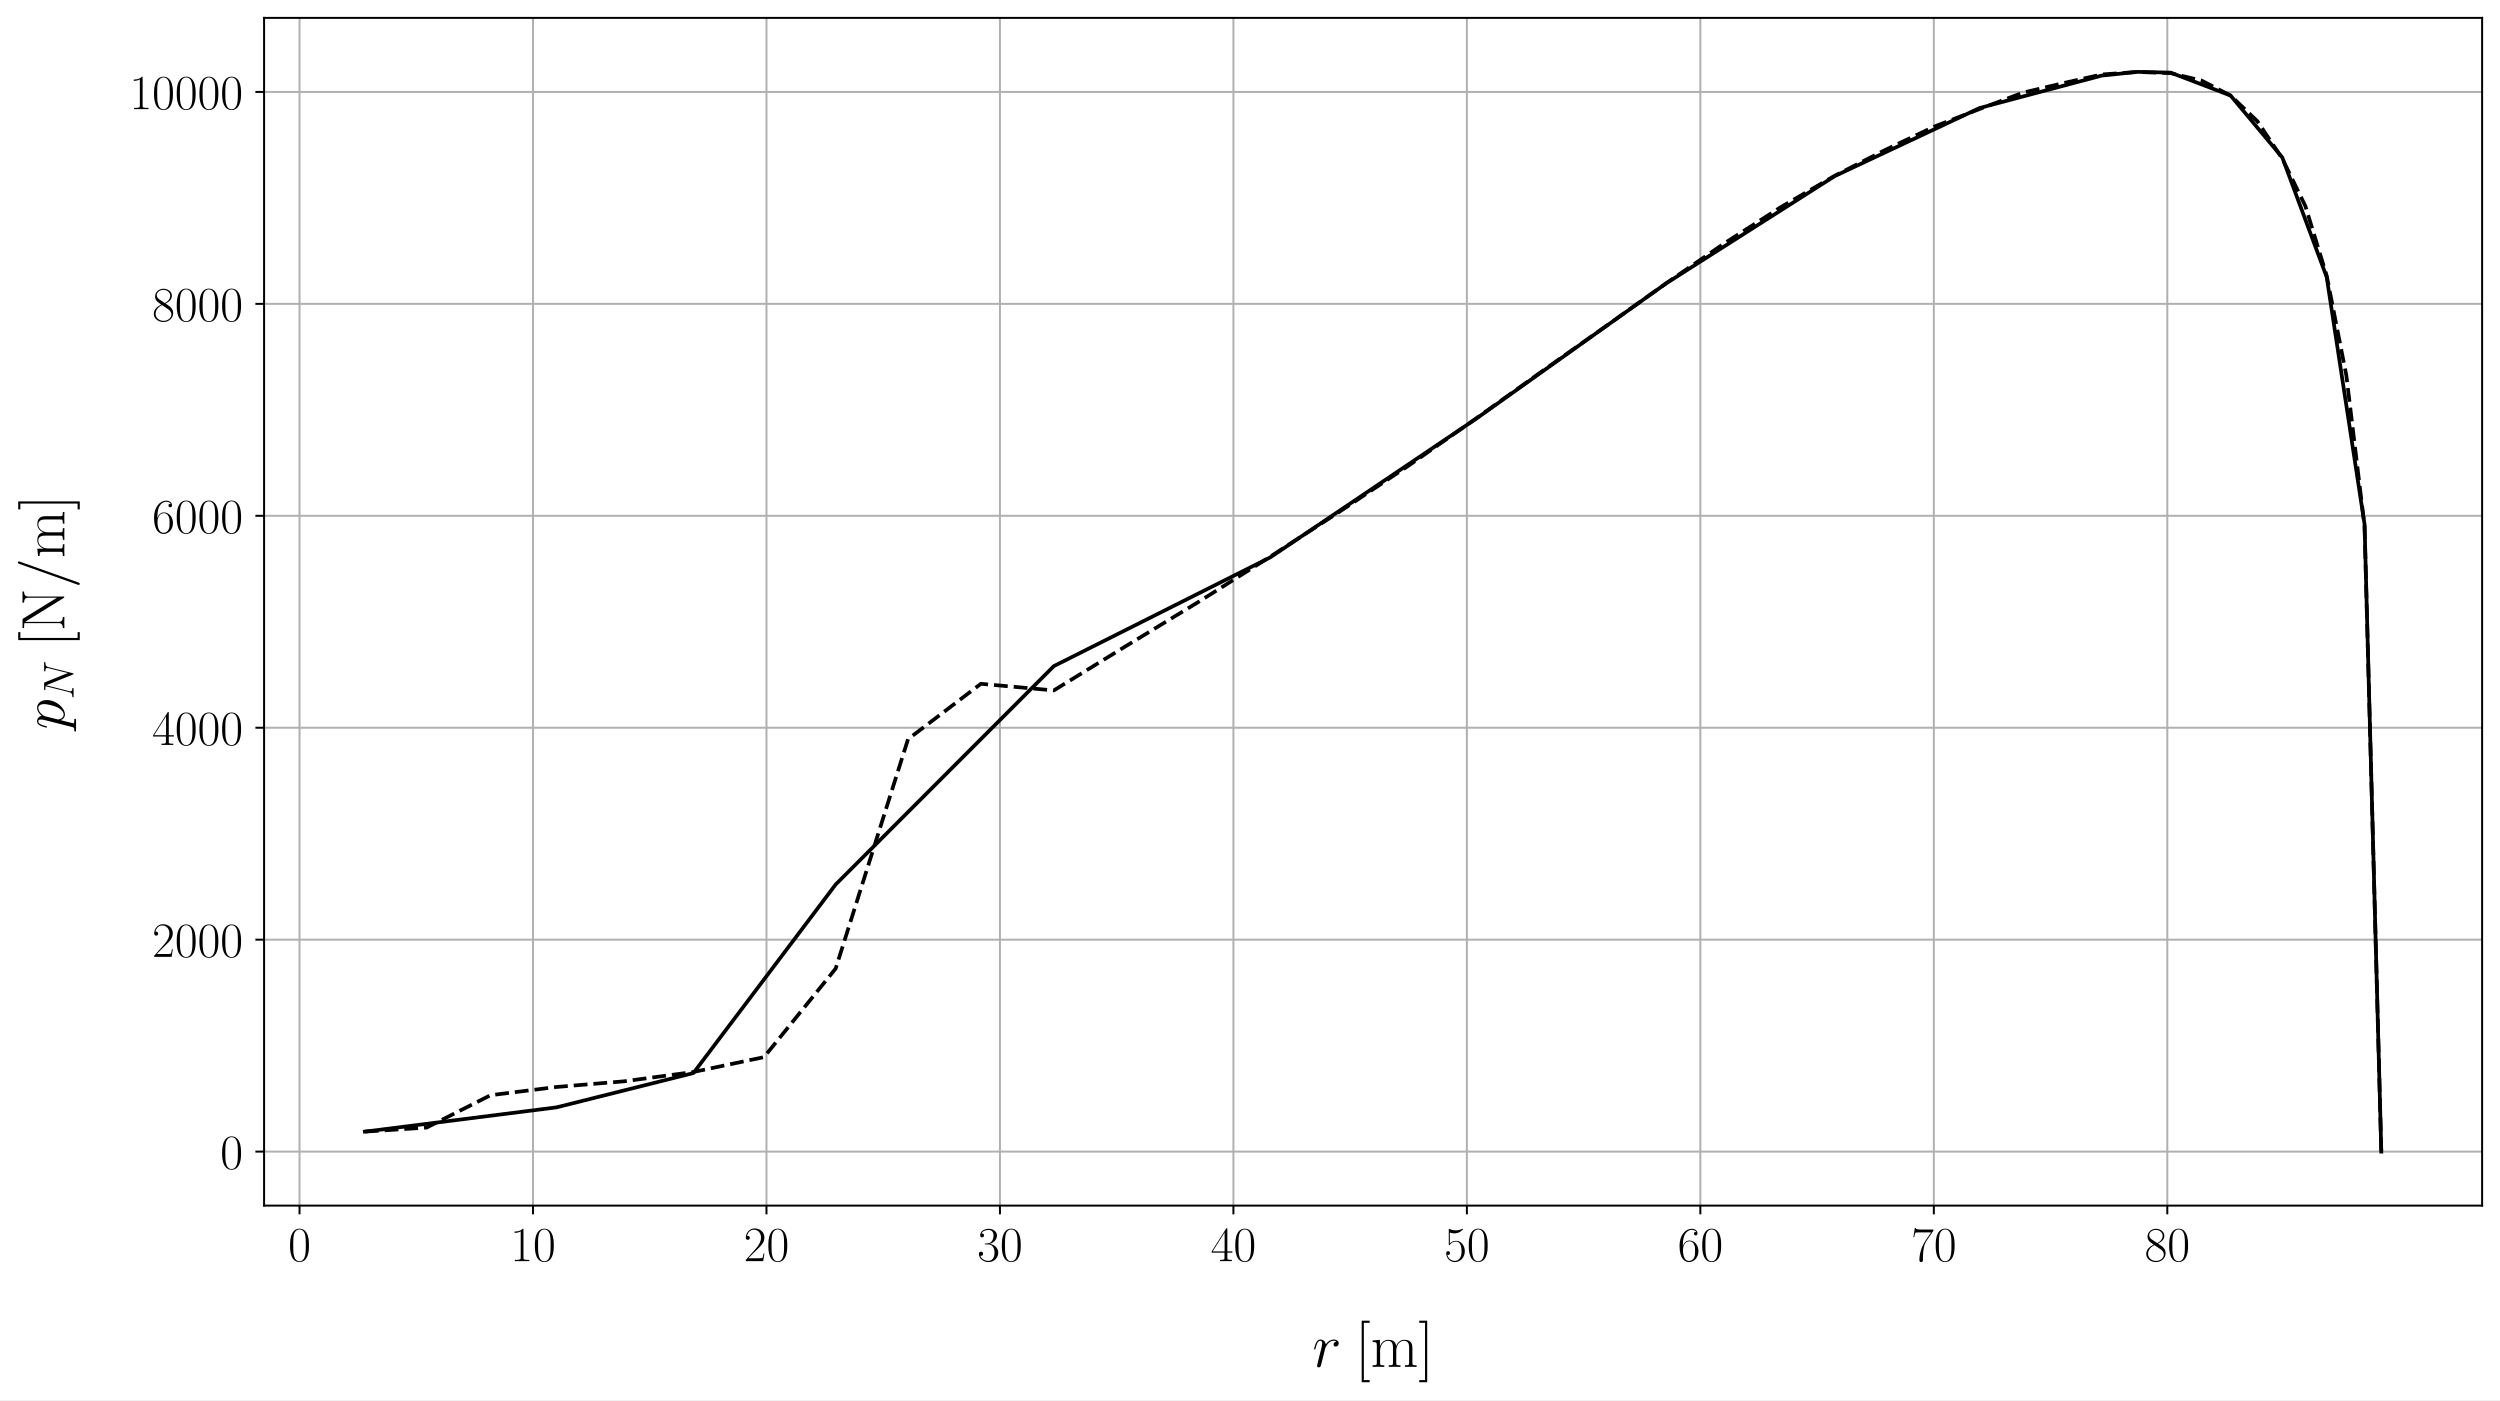
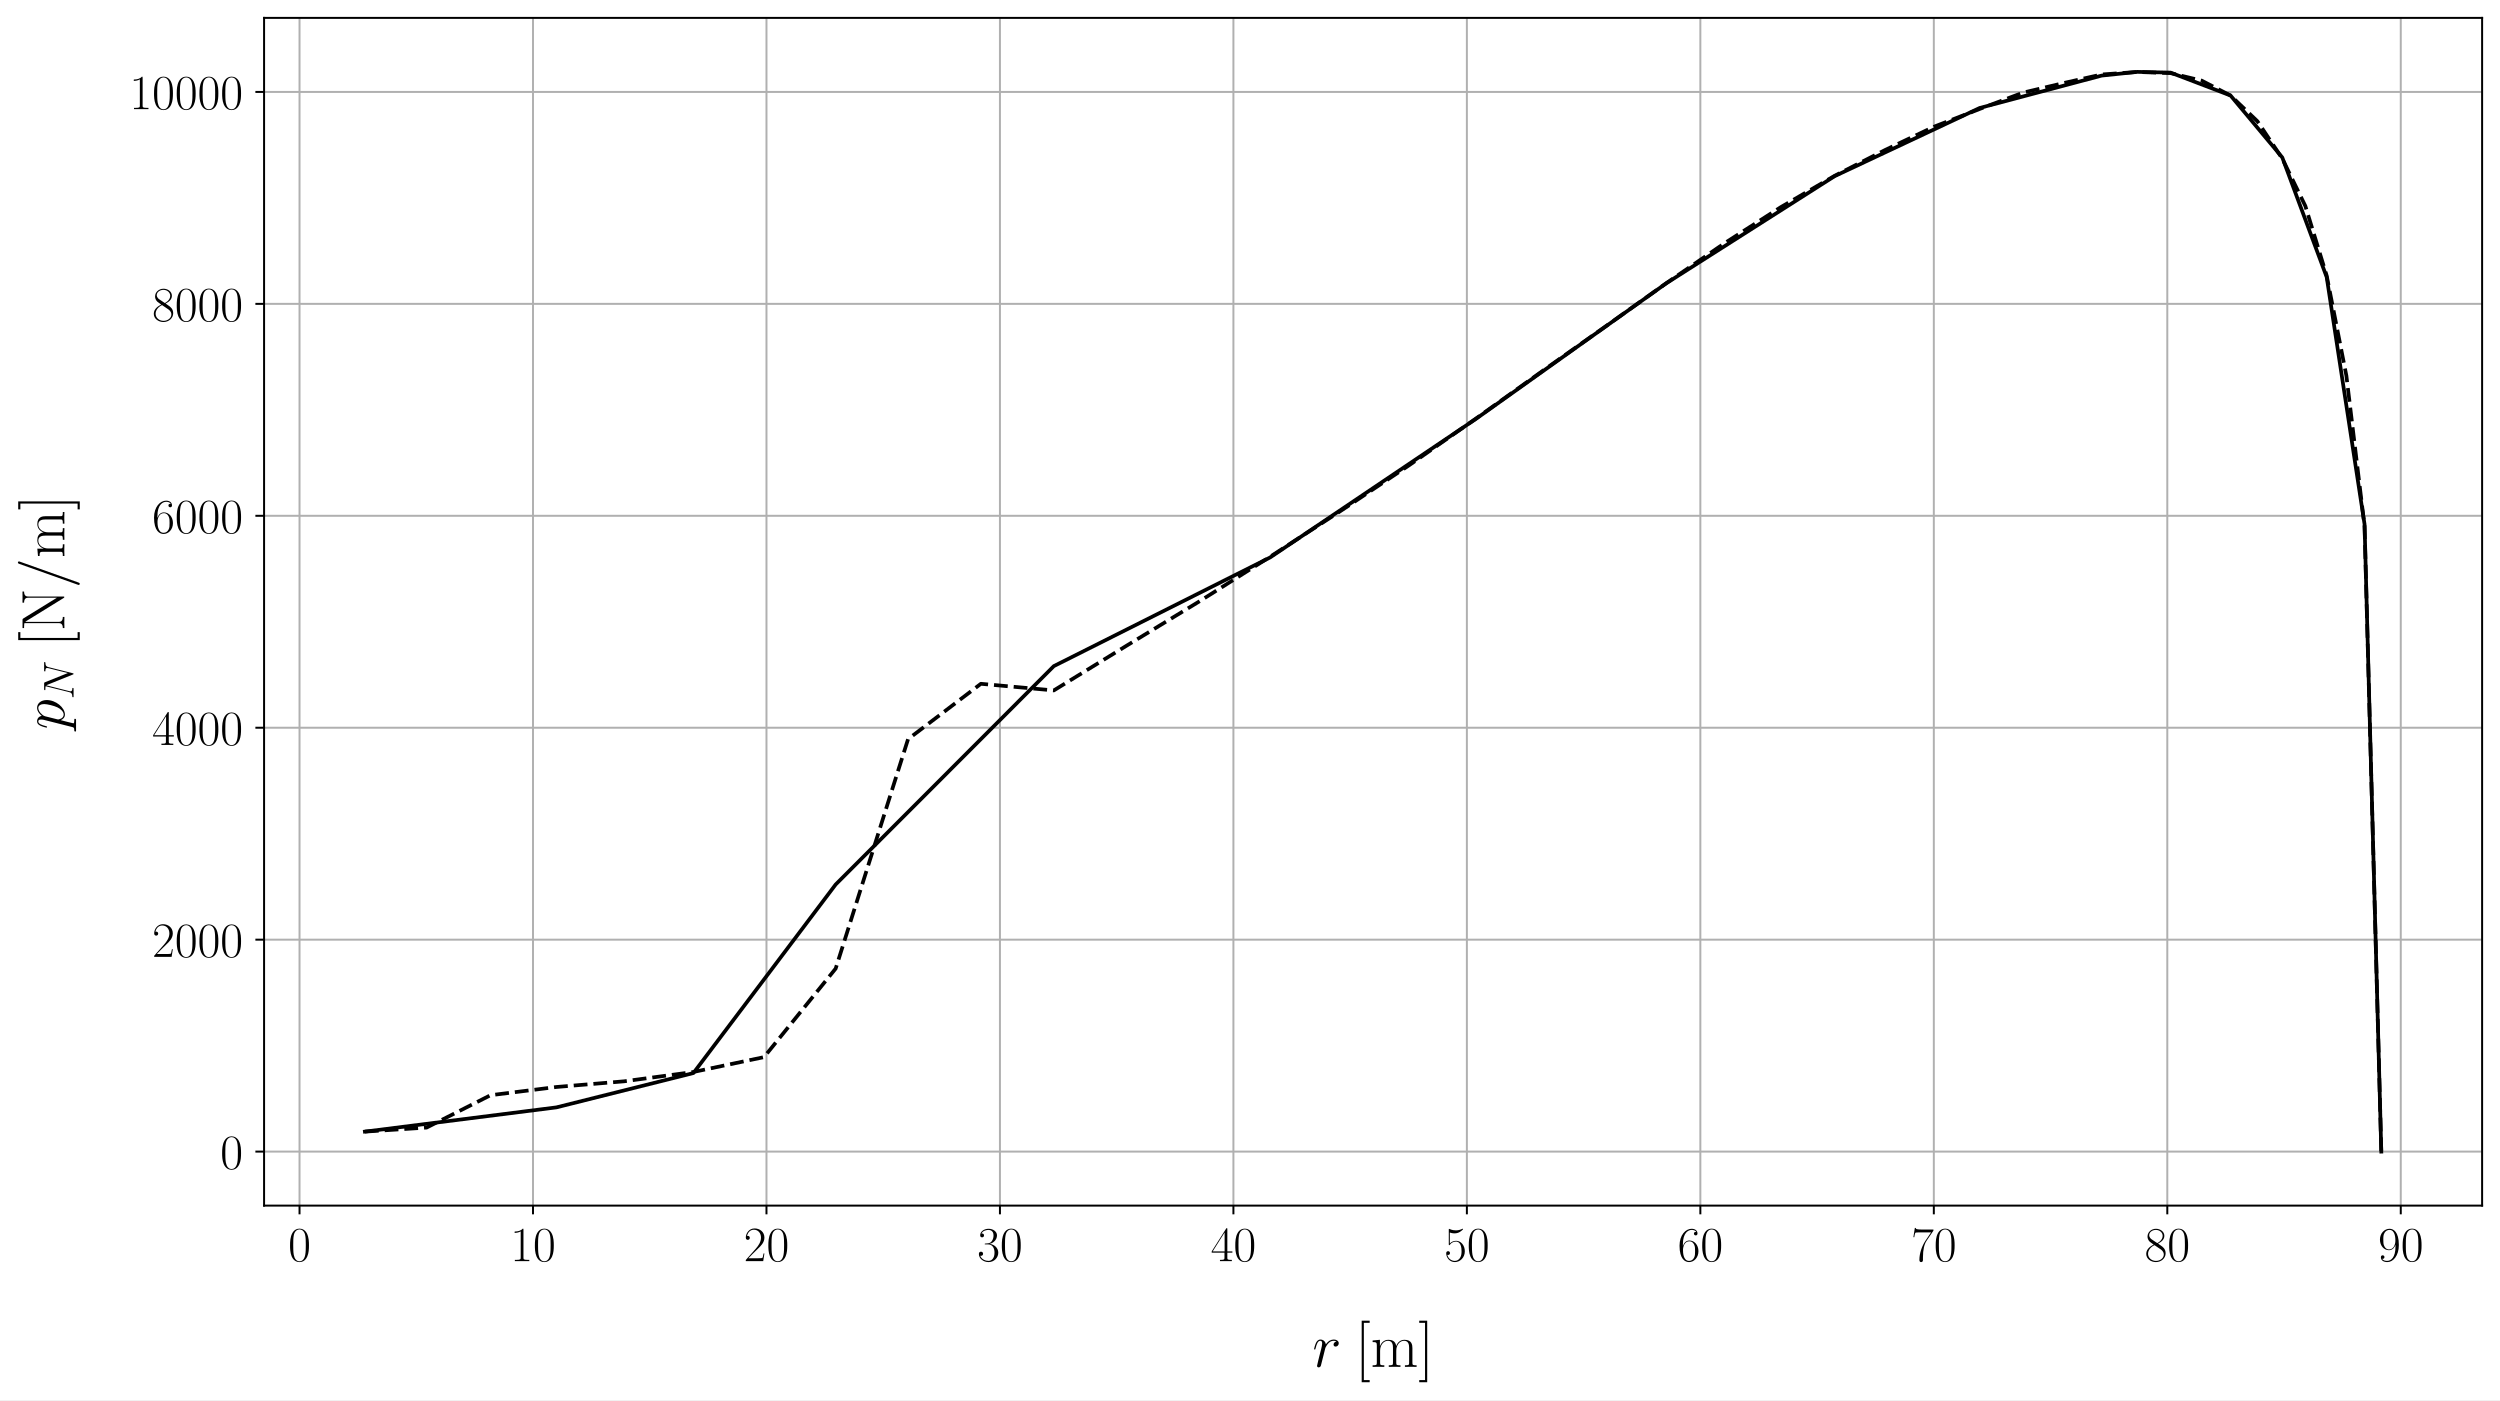
<svg xmlns="http://www.w3.org/2000/svg" xmlns:xlink="http://www.w3.org/1999/xlink" width="1006.297pt" height="563.556pt" viewBox="0 0 1006.297 563.556" version="1.1">
  <defs>
    <style type="text/css">*{stroke-linejoin: round; stroke-linecap: butt}</style>
  </defs>
  <g id="figure_1">
    <g id="patch_1">
      <path d="M 0 563.556  L 1006.297 563.556  L 1006.297 0  L 0 0  z " style="fill: #ffffff" />
    </g>
    <g id="axes_1">
      <g id="patch_2">
        <path d="M 106.297 485.28  L 999.097 485.28  L 999.097 7.2  L 106.297 7.2  z " style="fill: #ffffff" />
      </g>
      <g id="matplotlib.axis_1">
        <g id="xtick_1">
          <g id="line2d_1">
-             <path d="M 120.566 485.28  L 120.566 7.2  " clip-path="url(#p69a5db86b3)" style="fill: none; stroke: #b0b0b0; stroke-width: 0.8; stroke-linecap: square" />
+             <path d="M 120.566 485.28  L 120.566 7.2  " clip-path="url(#pa2ad6a742a)" style="fill: none; stroke: #b0b0b0; stroke-width: 0.8; stroke-linecap: square" />
          </g>
          <g id="line2d_2">
            <defs>
-               <path id="m37475692da" d="M 0 0  L 0 3.5  " style="stroke: #000000; stroke-width: 0.8" />
+               <path id="mb13f94e7a8" d="M 0 0  L 0 3.5  " style="stroke: #000000; stroke-width: 0.8" />
            </defs>
            <g>
-               <use xlink:href="#m37475692da" x="120.566" y="485.28" style="stroke: #000000; stroke-width: 0.8" />
+               <use xlink:href="#mb13f94e7a8" x="120.566" y="485.28" style="stroke: #000000; stroke-width: 0.8" />
            </g>
          </g>
          <g id="text_1">
            <g transform="translate(115.9965 507.617) scale(0.2 -0.2)">
              <defs>
                <path id="CMR17-30" d="M 2688 2025  C 2688 2416 2682 3080 2413 3591  C 2176 4039 1798 4198 1466 4198  C 1158 4198 768 4058 525 3597  C 269 3118 243 2524 243 2025  C 243 1661 250 1106 448 619  C 723 -39 1216 -128 1466 -128  C 1760 -128 2208 -7 2470 600  C 2662 1042 2688 1559 2688 2025  z M 1466 -26  C 1056 -26 813 325 723 812  C 653 1188 653 1738 653 2096  C 653 2588 653 2997 736 3387  C 858 3929 1216 4096 1466 4096  C 1728 4096 2067 3923 2189 3400  C 2272 3036 2278 2607 2278 2096  C 2278 1680 2278 1169 2202 792  C 2067 95 1690 -26 1466 -26  z " transform="scale(0.015625)" />
              </defs>
              <use xlink:href="#CMR17-30" transform="scale(0.996264)" />
            </g>
          </g>
        </g>
        <g id="xtick_2">
          <g id="line2d_3">
-             <path d="M 214.542 485.28  L 214.542 7.2  " clip-path="url(#p69a5db86b3)" style="fill: none; stroke: #b0b0b0; stroke-width: 0.8; stroke-linecap: square" />
+             <path d="M 214.542 485.28  L 214.542 7.2  " clip-path="url(#pa2ad6a742a)" style="fill: none; stroke: #b0b0b0; stroke-width: 0.8; stroke-linecap: square" />
          </g>
          <g id="line2d_4">
            <g>
-               <use xlink:href="#m37475692da" x="214.542" y="485.28" style="stroke: #000000; stroke-width: 0.8" />
+               <use xlink:href="#mb13f94e7a8" x="214.542" y="485.28" style="stroke: #000000; stroke-width: 0.8" />
            </g>
          </g>
          <g id="text_2">
            <g transform="translate(205.4038 507.617) scale(0.2 -0.2)">
              <defs>
                <path id="CMR17-31" d="M 1702 4058  C 1702 4192 1696 4192 1606 4192  C 1357 3916 979 3827 621 3827  C 602 3827 570 3827 563 3808  C 557 3795 557 3782 557 3648  C 755 3648 1088 3686 1344 3839  L 1344 461  C 1344 236 1331 160 781 160  L 589 160  L 589 0  C 896 0 1216 0 1523 0  C 1830 0 2150 0 2458 0  L 2458 160  L 2266 160  C 1715 160 1702 230 1702 458  L 1702 4058  z " transform="scale(0.015625)" />
              </defs>
              <use xlink:href="#CMR17-31" transform="scale(0.996264)" />
              <use xlink:href="#CMR17-30" transform="translate(45.69048 0) scale(0.996264)" />
            </g>
          </g>
        </g>
        <g id="xtick_3">
          <g id="line2d_5">
-             <path d="M 308.518 485.28  L 308.518 7.2  " clip-path="url(#p69a5db86b3)" style="fill: none; stroke: #b0b0b0; stroke-width: 0.8; stroke-linecap: square" />
+             <path d="M 308.518 485.28  L 308.518 7.2  " clip-path="url(#pa2ad6a742a)" style="fill: none; stroke: #b0b0b0; stroke-width: 0.8; stroke-linecap: square" />
          </g>
          <g id="line2d_6">
            <g>
-               <use xlink:href="#m37475692da" x="308.518" y="485.28" style="stroke: #000000; stroke-width: 0.8" />
+               <use xlink:href="#mb13f94e7a8" x="308.518" y="485.28" style="stroke: #000000; stroke-width: 0.8" />
            </g>
          </g>
          <g id="text_3">
            <g transform="translate(299.3802 507.617) scale(0.2 -0.2)">
              <defs>
                <path id="CMR17-32" d="M 2669 989  L 2554 989  C 2490 536 2438 459 2413 420  C 2381 369 1920 369 1830 369  L 602 369  C 832 619 1280 1072 1824 1597  C 2214 1967 2669 2402 2669 3035  C 2669 3790 2067 4224 1395 4224  C 691 4224 262 3604 262 3030  C 262 2780 448 2748 525 2748  C 589 2748 781 2787 781 3010  C 781 3207 614 3264 525 3264  C 486 3264 448 3258 422 3245  C 544 3790 915 4058 1306 4058  C 1862 4058 2227 3617 2227 3035  C 2227 2479 1901 2000 1536 1584  L 262 146  L 262 0  L 2515 0  L 2669 989  z " transform="scale(0.015625)" />
              </defs>
              <use xlink:href="#CMR17-32" transform="scale(0.996264)" />
              <use xlink:href="#CMR17-30" transform="translate(45.69048 0) scale(0.996264)" />
            </g>
          </g>
        </g>
        <g id="xtick_4">
          <g id="line2d_7">
-             <path d="M 402.495 485.28  L 402.495 7.2  " clip-path="url(#p69a5db86b3)" style="fill: none; stroke: #b0b0b0; stroke-width: 0.8; stroke-linecap: square" />
+             <path d="M 402.495 485.28  L 402.495 7.2  " clip-path="url(#pa2ad6a742a)" style="fill: none; stroke: #b0b0b0; stroke-width: 0.8; stroke-linecap: square" />
          </g>
          <g id="line2d_8">
            <g>
-               <use xlink:href="#m37475692da" x="402.495" y="485.28" style="stroke: #000000; stroke-width: 0.8" />
+               <use xlink:href="#mb13f94e7a8" x="402.495" y="485.28" style="stroke: #000000; stroke-width: 0.8" />
            </g>
          </g>
          <g id="text_4">
            <g transform="translate(393.3565 507.617) scale(0.2 -0.2)">
              <defs>
                <path id="CMR17-33" d="M 1414 2157  C 1984 2157 2234 1662 2234 1090  C 2234 320 1824 25 1453 25  C 1114 25 563 194 390 693  C 422 680 454 680 486 680  C 640 680 755 782 755 948  C 755 1133 614 1216 486 1216  C 378 1216 211 1165 211 926  C 211 335 787 -128 1466 -128  C 2176 -128 2720 430 2720 1085  C 2720 1707 2208 2157 1600 2227  C 2086 2328 2554 2756 2554 3329  C 2554 3820 2048 4179 1472 4179  C 890 4179 378 3829 378 3329  C 378 3110 544 3072 627 3072  C 762 3072 877 3155 877 3321  C 877 3486 762 3569 627 3569  C 602 3569 570 3569 544 3557  C 730 3959 1235 4032 1459 4032  C 1683 4032 2106 3925 2106 3320  C 2106 3143 2080 2828 1862 2550  C 1670 2304 1453 2304 1242 2284  C 1210 2284 1062 2269 1037 2269  C 992 2263 966 2257 966 2208  C 966 2163 973 2157 1101 2157  L 1414 2157  z " transform="scale(0.015625)" />
              </defs>
              <use xlink:href="#CMR17-33" transform="scale(0.996264)" />
              <use xlink:href="#CMR17-30" transform="translate(45.69048 0) scale(0.996264)" />
            </g>
          </g>
        </g>
        <g id="xtick_5">
          <g id="line2d_9">
-             <path d="M 496.471 485.28  L 496.471 7.2  " clip-path="url(#p69a5db86b3)" style="fill: none; stroke: #b0b0b0; stroke-width: 0.8; stroke-linecap: square" />
+             <path d="M 496.471 485.28  L 496.471 7.2  " clip-path="url(#pa2ad6a742a)" style="fill: none; stroke: #b0b0b0; stroke-width: 0.8; stroke-linecap: square" />
          </g>
          <g id="line2d_10">
            <g>
-               <use xlink:href="#m37475692da" x="496.471" y="485.28" style="stroke: #000000; stroke-width: 0.8" />
+               <use xlink:href="#mb13f94e7a8" x="496.471" y="485.28" style="stroke: #000000; stroke-width: 0.8" />
            </g>
          </g>
          <g id="text_5">
            <g transform="translate(487.3329 507.617) scale(0.2 -0.2)">
              <defs>
                <path id="CMR17-34" d="M 2150 4122  C 2150 4256 2144 4256 2029 4256  L 128 1254  L 128 1088  L 1779 1088  L 1779 457  C 1779 224 1766 160 1318 160  L 1197 160  L 1197 0  C 1402 0 1747 0 1965 0  C 2182 0 2528 0 2733 0  L 2733 160  L 2611 160  C 2163 160 2150 224 2150 457  L 2150 1088  L 2803 1088  L 2803 1254  L 2150 1254  L 2150 4122  z M 1798 3703  L 1798 1254  L 256 1254  L 1798 3703  z " transform="scale(0.015625)" />
              </defs>
              <use xlink:href="#CMR17-34" transform="scale(0.996264)" />
              <use xlink:href="#CMR17-30" transform="translate(45.69048 0) scale(0.996264)" />
            </g>
          </g>
        </g>
        <g id="xtick_6">
          <g id="line2d_11">
-             <path d="M 590.447 485.28  L 590.447 7.2  " clip-path="url(#p69a5db86b3)" style="fill: none; stroke: #b0b0b0; stroke-width: 0.8; stroke-linecap: square" />
+             <path d="M 590.447 485.28  L 590.447 7.2  " clip-path="url(#pa2ad6a742a)" style="fill: none; stroke: #b0b0b0; stroke-width: 0.8; stroke-linecap: square" />
          </g>
          <g id="line2d_12">
            <g>
-               <use xlink:href="#m37475692da" x="590.447" y="485.28" style="stroke: #000000; stroke-width: 0.8" />
+               <use xlink:href="#mb13f94e7a8" x="590.447" y="485.28" style="stroke: #000000; stroke-width: 0.8" />
            </g>
          </g>
          <g id="text_6">
            <g transform="translate(581.3093 507.617) scale(0.2 -0.2)">
              <defs>
                <path id="CMR17-35" d="M 730 3692  C 794 3666 1056 3584 1325 3584  C 1920 3584 2246 3911 2432 4100  C 2432 4157 2432 4192 2394 4192  C 2387 4192 2374 4192 2323 4163  C 2099 4058 1837 3973 1517 3973  C 1325 3973 1037 3999 723 4139  C 653 4171 640 4171 634 4171  C 602 4171 595 4164 595 4037  L 595 2203  C 595 2089 595 2057 659 2057  C 691 2057 704 2070 736 2114  C 941 2401 1222 2522 1542 2522  C 1766 2522 2246 2382 2246 1289  C 2246 1085 2246 715 2054 421  C 1894 159 1645 25 1370 25  C 947 25 518 320 403 814  C 429 807 480 795 506 795  C 589 795 749 840 749 1038  C 749 1210 627 1280 506 1280  C 358 1280 262 1190 262 1011  C 262 454 704 -128 1382 -128  C 2042 -128 2669 440 2669 1264  C 2669 2030 2170 2624 1549 2624  C 1222 2624 947 2503 730 2274  L 730 3692  z " transform="scale(0.015625)" />
              </defs>
              <use xlink:href="#CMR17-35" transform="scale(0.996264)" />
              <use xlink:href="#CMR17-30" transform="translate(45.69048 0) scale(0.996264)" />
            </g>
          </g>
        </g>
        <g id="xtick_7">
          <g id="line2d_13">
-             <path d="M 684.424 485.28  L 684.424 7.2  " clip-path="url(#p69a5db86b3)" style="fill: none; stroke: #b0b0b0; stroke-width: 0.8; stroke-linecap: square" />
+             <path d="M 684.424 485.28  L 684.424 7.2  " clip-path="url(#pa2ad6a742a)" style="fill: none; stroke: #b0b0b0; stroke-width: 0.8; stroke-linecap: square" />
          </g>
          <g id="line2d_14">
            <g>
-               <use xlink:href="#m37475692da" x="684.424" y="485.28" style="stroke: #000000; stroke-width: 0.8" />
+               <use xlink:href="#mb13f94e7a8" x="684.424" y="485.28" style="stroke: #000000; stroke-width: 0.8" />
            </g>
          </g>
          <g id="text_7">
            <g transform="translate(675.2857 507.617) scale(0.2 -0.2)">
              <defs>
                <path id="CMR17-36" d="M 678 2176  C 678 3690 1395 4032 1811 4032  C 1946 4032 2272 4009 2400 3776  C 2298 3776 2106 3776 2106 3553  C 2106 3381 2246 3323 2336 3323  C 2394 3323 2566 3348 2566 3560  C 2566 3954 2246 4179 1805 4179  C 1043 4179 243 3390 243 1984  C 243 253 966 -128 1478 -128  C 2099 -128 2688 427 2688 1283  C 2688 2081 2170 2662 1517 2662  C 1126 2662 838 2407 678 1960  L 678 2176  z M 1478 25  C 691 25 691 1200 691 1436  C 691 1896 909 2560 1504 2560  C 1613 2560 1926 2560 2138 2120  C 2253 1870 2253 1609 2253 1289  C 2253 944 2253 690 2118 434  C 1978 171 1773 25 1478 25  z " transform="scale(0.015625)" />
              </defs>
              <use xlink:href="#CMR17-36" transform="scale(0.996264)" />
              <use xlink:href="#CMR17-30" transform="translate(45.69048 0) scale(0.996264)" />
            </g>
          </g>
        </g>
        <g id="xtick_8">
          <g id="line2d_15">
-             <path d="M 778.4 485.28  L 778.4 7.2  " clip-path="url(#p69a5db86b3)" style="fill: none; stroke: #b0b0b0; stroke-width: 0.8; stroke-linecap: square" />
+             <path d="M 778.4 485.28  L 778.4 7.2  " clip-path="url(#pa2ad6a742a)" style="fill: none; stroke: #b0b0b0; stroke-width: 0.8; stroke-linecap: square" />
          </g>
          <g id="line2d_16">
            <g>
-               <use xlink:href="#m37475692da" x="778.4" y="485.28" style="stroke: #000000; stroke-width: 0.8" />
+               <use xlink:href="#mb13f94e7a8" x="778.4" y="485.28" style="stroke: #000000; stroke-width: 0.8" />
            </g>
          </g>
          <g id="text_8">
            <g transform="translate(769.262 507.617) scale(0.2 -0.2)">
              <defs>
                <path id="CMR17-37" d="M 2886 3941  L 2886 4081  L 1382 4081  C 634 4081 621 4165 595 4288  L 480 4288  L 294 3094  L 410 3094  C 429 3215 474 3540 550 3661  C 589 3712 1062 3712 1171 3712  L 2579 3712  L 1869 2661  C 1395 1954 1069 999 1069 165  C 1069 89 1069 -128 1299 -128  C 1530 -128 1530 89 1530 171  L 1530 465  C 1530 1508 1709 2196 2003 2636  L 2886 3941  z " transform="scale(0.015625)" />
              </defs>
              <use xlink:href="#CMR17-37" transform="scale(0.996264)" />
              <use xlink:href="#CMR17-30" transform="translate(45.69048 0) scale(0.996264)" />
            </g>
          </g>
        </g>
        <g id="xtick_9">
          <g id="line2d_17">
-             <path d="M 872.377 485.28  L 872.377 7.2  " clip-path="url(#p69a5db86b3)" style="fill: none; stroke: #b0b0b0; stroke-width: 0.8; stroke-linecap: square" />
+             <path d="M 872.377 485.28  L 872.377 7.2  " clip-path="url(#pa2ad6a742a)" style="fill: none; stroke: #b0b0b0; stroke-width: 0.8; stroke-linecap: square" />
          </g>
          <g id="line2d_18">
            <g>
-               <use xlink:href="#m37475692da" x="872.377" y="485.28" style="stroke: #000000; stroke-width: 0.8" />
+               <use xlink:href="#mb13f94e7a8" x="872.377" y="485.28" style="stroke: #000000; stroke-width: 0.8" />
            </g>
          </g>
          <g id="text_9">
            <g transform="translate(863.2384 507.617) scale(0.2 -0.2)">
              <defs>
                <path id="CMR17-38" d="M 1741 2264  C 2144 2467 2554 2773 2554 3263  C 2554 3841 1990 4179 1472 4179  C 890 4179 378 3759 378 3180  C 378 3021 416 2747 666 2505  C 730 2442 998 2251 1171 2130  C 883 1983 211 1634 211 934  C 211 279 838 -128 1459 -128  C 2144 -128 2720 362 2720 1010  C 2720 1590 2330 1857 2074 2029  L 1741 2264  z M 902 2822  C 851 2854 595 3051 595 3351  C 595 3739 998 4032 1459 4032  C 1965 4032 2336 3676 2336 3262  C 2336 2669 1670 2331 1638 2331  C 1632 2331 1626 2331 1574 2370  L 902 2822  z M 2080 1519  C 2176 1449 2483 1240 2483 851  C 2483 381 2010 25 1472 25  C 890 25 448 438 448 940  C 448 1443 838 1862 1280 2060  L 2080 1519  z " transform="scale(0.015625)" />
              </defs>
              <use xlink:href="#CMR17-38" transform="scale(0.996264)" />
              <use xlink:href="#CMR17-30" transform="translate(45.69048 0) scale(0.996264)" />
            </g>
          </g>
        </g>
-         <g id="text_10">
+         <g id="xtick_10">
+           <g id="line2d_19">
+             <path d="M 966.353 485.28  L 966.353 7.2  " clip-path="url(#pa2ad6a742a)" style="fill: none; stroke: #b0b0b0; stroke-width: 0.8; stroke-linecap: square" />
+           </g>
+           <g id="line2d_20">
+             <g>
+               <use xlink:href="#mb13f94e7a8" x="966.353" y="485.28" style="stroke: #000000; stroke-width: 0.8" />
+             </g>
+           </g>
+           <g id="text_10">
+             <g transform="translate(957.2148 507.617) scale(0.2 -0.2)">
+               <defs>
+                 <path id="CMR17-39" d="M 2253 1864  C 2253 464 1670 31 1190 31  C 1043 31 685 31 538 294  C 704 268 826 357 826 518  C 826 692 685 749 595 749  C 538 749 365 723 365 506  C 365 71 742 -128 1203 -128  C 1939 -128 2688 674 2688 2073  C 2688 3817 1971 4179 1485 4179  C 851 4179 243 3628 243 2778  C 243 1991 762 1408 1414 1408  C 1952 1408 2189 1903 2253 2112  L 2253 1864  z M 1427 1510  C 1254 1510 1011 1542 813 1922  C 678 2169 678 2461 678 2771  C 678 3146 678 3405 858 3684  C 947 3817 1114 4032 1485 4032  C 2240 4032 2240 2885 2240 2632  C 2240 2182 2035 1510 1427 1510  z " transform="scale(0.015625)" />
+               </defs>
+               <use xlink:href="#CMR17-39" transform="scale(0.996264)" />
+               <use xlink:href="#CMR17-30" transform="translate(45.69048 0) scale(0.996264)" />
+             </g>
+           </g>
+         </g>
+         <g id="text_11">
          <g transform="translate(528.2632 550.1502) scale(0.25 -0.25)">
            <defs>
              <path id="CMMI12-72" d="M 2490 2612  C 2291 2574 2189 2433 2189 2293  C 2189 2139 2310 2088 2400 2088  C 2579 2088 2726 2242 2726 2433  C 2726 2638 2528 2816 2208 2816  C 1952 2816 1658 2701 1389 2312  C 1344 2650 1088 2816 832 2816  C 582 2816 454 2625 378 2484  C 269 2254 173 1871 173 1839  C 173 1814 198 1782 243 1782  C 294 1782 301 1788 339 1935  C 435 2318 557 2689 813 2689  C 966 2689 1011 2580 1011 2395  C 1011 2254 947 2005 902 1807  L 723 1118  C 698 996 627 709 595 594  C 550 428 480 128 480 96  C 480 6 550 -64 646 -64  C 717 -64 838 -19 877 109  C 896 160 1133 1124 1171 1271  C 1203 1411 1242 1546 1274 1686  C 1299 1775 1325 1878 1344 1961  C 1363 2018 1536 2331 1696 2472  C 1773 2542 1939 2689 2202 2689  C 2304 2689 2406 2670 2490 2612  z " transform="scale(0.015625)" />
              <path id="CMR17-5b" d="M 1504 -1600  L 1504 -1377  L 902 -1377  L 902 4544  L 1504 4544  L 1504 4767  L 678 4767  L 678 -1600  L 1504 -1600  z " transform="scale(0.015625)" />
              <path id="CMR17-6d" d="M 4326 1933  C 4326 2252 4269 2790 3507 2790  C 3072 2790 2771 2496 2656 2151  L 2650 2151  C 2573 2676 2195 2790 1837 2790  C 1331 2790 1069 2400 973 2144  L 966 2144  L 966 2790  L 211 2720  L 211 2554  C 589 2554 646 2515 646 2208  L 646 428  C 646 184 621 153 211 153  L 211 -13  C 365 0 646 0 813 0  C 979 0 1267 0 1421 -13  L 1421 153  C 1011 153 986 178 986 428  L 986 1658  C 986 2247 1344 2688 1792 2688  C 2266 2688 2317 2266 2317 1958  L 2317 428  C 2317 184 2291 153 1882 153  L 1882 -13  C 2035 0 2317 0 2483 0  C 2650 0 2938 0 3091 -13  L 3091 153  C 2682 153 2656 178 2656 428  L 2656 1658  C 2656 2247 3014 2688 3462 2688  C 3936 2688 3987 2266 3987 1958  L 3987 428  C 3987 184 3962 153 3552 153  L 3552 -13  C 3706 0 3987 0 4154 0  C 4320 0 4608 0 4762 -13  L 4762 153  C 4352 153 4326 178 4326 428  L 4326 1933  z " transform="scale(0.015625)" />
              <path id="CMR17-5d" d="M 915 4767  L 90 4767  L 90 4544  L 691 4544  L 691 -1377  L 90 -1377  L 90 -1600  L 915 -1600  L 915 4767  z " transform="scale(0.015625)" />
            </defs>
            <use xlink:href="#CMMI12-72" transform="scale(0.996264)" />
            <use xlink:href="#CMR17-5b" transform="translate(68.80982 0) scale(0.996264)" />
            <use xlink:href="#CMR17-6d" transform="translate(93.68088 0) scale(0.996264)" />
            <use xlink:href="#CMR17-5d" transform="translate(170.6005 0) scale(0.996264)" />
          </g>
        </g>
      </g>
      <g id="matplotlib.axis_2">
        <g id="ytick_1">
-           <g id="line2d_19">
-             <path d="M 106.297 463.549  L 999.097 463.549  " clip-path="url(#p69a5db86b3)" style="fill: none; stroke: #b0b0b0; stroke-width: 0.8; stroke-linecap: square" />
-           </g>
-           <g id="line2d_20">
+           <g id="line2d_21">
+             <path d="M 106.297 463.549  L 999.097 463.549  " clip-path="url(#pa2ad6a742a)" style="fill: none; stroke: #b0b0b0; stroke-width: 0.8; stroke-linecap: square" />
+           </g>
+           <g id="line2d_22">
            <defs>
-               <path id="mfcdf6326a8" d="M 0 0  L -3.5 0  " style="stroke: #000000; stroke-width: 0.8" />
+               <path id="mfac0aa19c7" d="M 0 0  L -3.5 0  " style="stroke: #000000; stroke-width: 0.8" />
            </defs>
            <g>
-               <use xlink:href="#mfcdf6326a8" x="106.297" y="463.549" style="stroke: #000000; stroke-width: 0.8" />
-             </g>
-           </g>
-           <g id="text_11">
+               <use xlink:href="#mfac0aa19c7" x="106.297" y="463.549" style="stroke: #000000; stroke-width: 0.8" />
+             </g>
+           </g>
+           <g id="text_12">
            <g transform="translate(88.65898 470.4676) scale(0.2 -0.2)">
              <use xlink:href="#CMR17-30" transform="scale(0.996264)" />
            </g>
          </g>
        </g>
        <g id="ytick_2">
-           <g id="line2d_21">
-             <path d="M 106.297 378.239  L 999.097 378.239  " clip-path="url(#p69a5db86b3)" style="fill: none; stroke: #b0b0b0; stroke-width: 0.8; stroke-linecap: square" />
-           </g>
-           <g id="line2d_22">
-             <g>
-               <use xlink:href="#mfcdf6326a8" x="106.297" y="378.239" style="stroke: #000000; stroke-width: 0.8" />
-             </g>
-           </g>
-           <g id="text_12">
+           <g id="line2d_23">
+             <path d="M 106.297 378.239  L 999.097 378.239  " clip-path="url(#pa2ad6a742a)" style="fill: none; stroke: #b0b0b0; stroke-width: 0.8; stroke-linecap: square" />
+           </g>
+           <g id="line2d_24">
+             <g>
+               <use xlink:href="#mfac0aa19c7" x="106.297" y="378.239" style="stroke: #000000; stroke-width: 0.8" />
+             </g>
+           </g>
+           <g id="text_13">
            <g transform="translate(61.2447 385.1572) scale(0.2 -0.2)">
              <use xlink:href="#CMR17-32" transform="scale(0.996264)" />
              <use xlink:href="#CMR17-30" transform="translate(45.69048 0) scale(0.996264)" />
              <use xlink:href="#CMR17-30" transform="translate(91.38095 0) scale(0.996264)" />
              <use xlink:href="#CMR17-30" transform="translate(137.0714 0) scale(0.996264)" />
            </g>
          </g>
        </g>
        <g id="ytick_3">
-           <g id="line2d_23">
-             <path d="M 106.297 292.928  L 999.097 292.928  " clip-path="url(#p69a5db86b3)" style="fill: none; stroke: #b0b0b0; stroke-width: 0.8; stroke-linecap: square" />
-           </g>
-           <g id="line2d_24">
-             <g>
-               <use xlink:href="#mfcdf6326a8" x="106.297" y="292.928" style="stroke: #000000; stroke-width: 0.8" />
-             </g>
-           </g>
-           <g id="text_13">
+           <g id="line2d_25">
+             <path d="M 106.297 292.928  L 999.097 292.928  " clip-path="url(#pa2ad6a742a)" style="fill: none; stroke: #b0b0b0; stroke-width: 0.8; stroke-linecap: square" />
+           </g>
+           <g id="line2d_26">
+             <g>
+               <use xlink:href="#mfac0aa19c7" x="106.297" y="292.928" style="stroke: #000000; stroke-width: 0.8" />
+             </g>
+           </g>
+           <g id="text_14">
            <g transform="translate(61.2447 299.8467) scale(0.2 -0.2)">
              <use xlink:href="#CMR17-34" transform="scale(0.996264)" />
              <use xlink:href="#CMR17-30" transform="translate(45.69048 0) scale(0.996264)" />
              <use xlink:href="#CMR17-30" transform="translate(91.38095 0) scale(0.996264)" />
              <use xlink:href="#CMR17-30" transform="translate(137.0714 0) scale(0.996264)" />
            </g>
          </g>
        </g>
        <g id="ytick_4">
-           <g id="line2d_25">
-             <path d="M 106.297 207.618  L 999.097 207.618  " clip-path="url(#p69a5db86b3)" style="fill: none; stroke: #b0b0b0; stroke-width: 0.8; stroke-linecap: square" />
-           </g>
-           <g id="line2d_26">
-             <g>
-               <use xlink:href="#mfcdf6326a8" x="106.297" y="207.618" style="stroke: #000000; stroke-width: 0.8" />
-             </g>
-           </g>
-           <g id="text_14">
+           <g id="line2d_27">
+             <path d="M 106.297 207.618  L 999.097 207.618  " clip-path="url(#pa2ad6a742a)" style="fill: none; stroke: #b0b0b0; stroke-width: 0.8; stroke-linecap: square" />
+           </g>
+           <g id="line2d_28">
+             <g>
+               <use xlink:href="#mfac0aa19c7" x="106.297" y="207.618" style="stroke: #000000; stroke-width: 0.8" />
+             </g>
+           </g>
+           <g id="text_15">
            <g transform="translate(61.2447 214.5363) scale(0.2 -0.2)">
              <use xlink:href="#CMR17-36" transform="scale(0.996264)" />
              <use xlink:href="#CMR17-30" transform="translate(45.69048 0) scale(0.996264)" />
              <use xlink:href="#CMR17-30" transform="translate(91.38095 0) scale(0.996264)" />
              <use xlink:href="#CMR17-30" transform="translate(137.0714 0) scale(0.996264)" />
            </g>
          </g>
        </g>
        <g id="ytick_5">
-           <g id="line2d_27">
-             <path d="M 106.297 122.307  L 999.097 122.307  " clip-path="url(#p69a5db86b3)" style="fill: none; stroke: #b0b0b0; stroke-width: 0.8; stroke-linecap: square" />
-           </g>
-           <g id="line2d_28">
-             <g>
-               <use xlink:href="#mfcdf6326a8" x="106.297" y="122.307" style="stroke: #000000; stroke-width: 0.8" />
-             </g>
-           </g>
-           <g id="text_15">
+           <g id="line2d_29">
+             <path d="M 106.297 122.307  L 999.097 122.307  " clip-path="url(#pa2ad6a742a)" style="fill: none; stroke: #b0b0b0; stroke-width: 0.8; stroke-linecap: square" />
+           </g>
+           <g id="line2d_30">
+             <g>
+               <use xlink:href="#mfac0aa19c7" x="106.297" y="122.307" style="stroke: #000000; stroke-width: 0.8" />
+             </g>
+           </g>
+           <g id="text_16">
            <g transform="translate(61.2447 129.2259) scale(0.2 -0.2)">
              <use xlink:href="#CMR17-38" transform="scale(0.996264)" />
              <use xlink:href="#CMR17-30" transform="translate(45.69048 0) scale(0.996264)" />
              <use xlink:href="#CMR17-30" transform="translate(91.38095 0) scale(0.996264)" />
              <use xlink:href="#CMR17-30" transform="translate(137.0714 0) scale(0.996264)" />
            </g>
          </g>
        </g>
        <g id="ytick_6">
-           <g id="line2d_29">
-             <path d="M 106.297 36.997  L 999.097 36.997  " clip-path="url(#p69a5db86b3)" style="fill: none; stroke: #b0b0b0; stroke-width: 0.8; stroke-linecap: square" />
-           </g>
-           <g id="line2d_30">
-             <g>
-               <use xlink:href="#mfcdf6326a8" x="106.297" y="36.997" style="stroke: #000000; stroke-width: 0.8" />
-             </g>
-           </g>
-           <g id="text_16">
+           <g id="line2d_31">
+             <path d="M 106.297 36.997  L 999.097 36.997  " clip-path="url(#pa2ad6a742a)" style="fill: none; stroke: #b0b0b0; stroke-width: 0.8; stroke-linecap: square" />
+           </g>
+           <g id="line2d_32">
+             <g>
+               <use xlink:href="#mfac0aa19c7" x="106.297" y="36.997" style="stroke: #000000; stroke-width: 0.8" />
+             </g>
+           </g>
+           <g id="text_17">
            <g transform="translate(52.1066 43.91542) scale(0.2 -0.2)">
              <use xlink:href="#CMR17-31" transform="scale(0.996264)" />
              <use xlink:href="#CMR17-30" transform="translate(45.69048 0) scale(0.996264)" />
              <use xlink:href="#CMR17-30" transform="translate(91.38095 0) scale(0.996264)" />
              <use xlink:href="#CMR17-30" transform="translate(137.0714 0) scale(0.996264)" />
              <use xlink:href="#CMR17-30" transform="translate(182.7619 0) scale(0.996264)" />
            </g>
          </g>
        </g>
-         <g id="text_17">
+         <g id="text_18">
          <g transform="translate(25.87995 293.6856) rotate(-90) scale(0.25 -0.25)">
            <defs>
              <path id="CMMI12-70" d="M 275 -789  C 230 -980 205 -1031 -58 -1031  C -134 -1031 -198 -1031 -198 -1152  C -198 -1165 -192 -1216 -122 -1216  C -38 -1216 51 -1216 134 -1216  L 410 -1216  C 544 -1216 870 -1216 1005 -1216  C 1043 -1216 1120 -1216 1120 -1101  C 1120 -1031 1075 -1031 966 -1031  C 672 -1031 653 -987 653 -937  C 653 -861 941 219 979 364  C 1050 185 1222 -64 1555 -64  C 2278 -64 3059 875 3059 1814  C 3059 2401 2726 2816 2246 2816  C 1837 2816 1491 2420 1421 2331  C 1370 2650 1120 2816 864 2816  C 678 2816 531 2727 410 2484  C 294 2254 205 1865 205 1839  C 205 1814 230 1782 275 1782  C 326 1782 333 1788 371 1935  C 467 2312 589 2689 845 2689  C 992 2689 1043 2587 1043 2397  C 1043 2245 1024 2181 998 2067  L 275 -789  z M 1382 1993  C 1427 2171 1606 2357 1709 2446  C 1779 2510 1990 2689 2234 2689  C 2515 2689 2643 2408 2643 2076  C 2643 1769 2464 1047 2304 715  C 2144 370 1850 64 1555 64  C 1120 64 1050 613 1050 639  C 1050 658 1062 709 1069 741  L 1382 1993  z " transform="scale(0.015625)" />
              <path id="CMMI12-4e" d="M 4736 3698  C 4806 3974 4909 4166 5395 4166  C 5414 4166 5491 4166 5491 4279  C 5491 4352 5434 4352 5408 4352  C 5280 4352 4954 4352 4826 4352  L 4518 4352  C 4429 4352 4314 4352 4224 4352  C 4186 4352 4109 4352 4109 4230  C 4109 4166 4160 4166 4205 4166  C 4589 4166 4614 4019 4614 3903  C 4614 3846 4608 3826 4589 3737  L 3866 850  L 2496 4249  C 2451 4352 2445 4352 2304 4352  L 1523 4352  C 1395 4352 1338 4352 1338 4230  C 1338 4166 1382 4166 1504 4166  C 1536 4166 1914 4166 1914 4115  C 1914 4102 1901 4051 1894 4032  L 1043 635  C 966 320 813 186 390 186  C 358 186 294 186 294 67  C 294 0 358 0 378 0  C 506 0 832 0 960 0  L 1267 0  C 1357 0 1466 0 1555 0  C 1600 0 1670 0 1670 122  C 1670 180 1606 186 1581 186  C 1370 186 1165 224 1165 454  C 1165 505 1178 562 1190 613  L 2054 4032  C 2093 3968 2093 3956 2118 3898  L 3642 115  C 3674 38 3686 0 3744 0  C 3808 0 3814 19 3840 128  L 4736 3698  z " transform="scale(0.015625)" />
              <path id="CMR17-4e" d="M 1312 4250  C 1267 4320 1261 4320 1139 4320  L 326 4320  L 326 4160  L 448 4160  C 704 4160 819 4129 838 4122  L 838 610  C 838 451 838 153 326 153  L 326 -13  C 474 0 742 0 902 0  C 1062 0 1331 0 1478 -13  L 1478 153  C 966 153 966 451 966 610  L 966 4033  C 1011 3995 1011 3982 1056 3919  L 3430 76  C 3475 0 3494 0 3526 0  C 3590 0 3590 19 3590 139  L 3590 3705  C 3590 3863 3590 4160 4102 4160  L 4102 4326  C 3955 4320 3686 4320 3526 4320  C 3366 4320 3098 4320 2950 4326  L 2950 4160  C 3462 4160 3462 3862 3462 3703  L 3462 763  L 1312 4250  z " transform="scale(0.015625)" />
              <path id="CMMI12-3d" d="M 2746 4562  C 2746 4569 2784 4666 2784 4678  C 2784 4755 2720 4800 2669 4800  C 2637 4800 2579 4800 2528 4659  L 384 -1363  C 384 -1370 346 -1465 346 -1478  C 346 -1555 410 -1600 461 -1600  C 499 -1600 557 -1593 602 -1459  L 2746 4562  z " transform="scale(0.015625)" />
            </defs>
            <use xlink:href="#CMMI12-70" transform="scale(0.996264)" />
            <use xlink:href="#CMMI12-4e" transform="translate(48.95951 -14.94392) scale(0.697382)" />
            <use xlink:href="#CMR17-5b" transform="translate(133.5618 0) scale(0.996264)" />
            <use xlink:href="#CMR17-4e" transform="translate(158.4329 0) scale(0.996264)" />
            <use xlink:href="#CMMI12-3d" transform="translate(227.5053 0) scale(0.996264)" />
            <use xlink:href="#CMR17-6d" transform="translate(276.2802 0) scale(0.996264)" />
            <use xlink:href="#CMR17-5d" transform="translate(353.1998 0) scale(0.996264)" />
          </g>
        </g>
      </g>
-       <g id="line2d_31">
-         <path d="M 146.879 455.497  L 223.965 445.74  L 279.113 431.917  L 336.374 356.017  L 424.181 268.125  L 511.254 224.376  L 594.31 168.456  L 670.651 114.062  L 738.461 70.908  L 796.89 43.445  L 845.931 30.431  L 860.285 28.931  L 873.694 29.224  L 897.83 38.438  L 918.661 63.383  L 936.529 111.523  L 951.774 210.992  L 958.515 463.549  " clip-path="url(#p69a5db86b3)" style="fill: none; stroke: #000000; stroke-width: 1.5; stroke-linecap: square" />
-       </g>
-       <g id="line2d_32">
-         <path d="M 146.879 455.497  L 171.717 453.869  L 197.436 440.845  L 223.965 437.533  L 251.222 435.248  L 279.113 431.487  L 307.534 425.51  L 336.374 389.866  L 365.512 297.515  L 394.823 275.24  L 424.181 277.907  L 453.456 259.911  L 482.521 242.22  L 511.253 224.09  L 539.535 205.727  L 567.254 187.239  L 594.311 168.317  L 620.613 149.518  L 646.082 131.524  L 670.651 114.031  L 694.263 97.831  L 716.878 83.34  L 738.461 70.773  L 758.996 60.278  L 778.472 51.009  L 796.89 43.847  L 814.261 37.307  L 830.599 33.439  L 845.932 29.984  L 860.285 28.961  L 873.694 29.43  L 886.196 32.45  L 897.83 38.444  L 908.637 48.793  L 918.662 63.836  L 927.945 82.921  L 936.529 110.951  L 944.459 151.212  L 951.774 211.843  L 958.515 463.549  " clip-path="url(#p69a5db86b3)" style="fill: none; stroke-dasharray: 5.55,2.4; stroke-dashoffset: 0; stroke: #000000; stroke-width: 1.5" />
+       <g id="line2d_33">
+         <path d="M 146.879 455.497  L 223.965 445.74  L 279.113 431.917  L 336.374 356.017  L 424.181 268.125  L 511.254 224.376  L 594.31 168.456  L 670.651 114.062  L 738.461 70.908  L 796.89 43.445  L 845.931 30.431  L 860.285 28.931  L 873.694 29.224  L 897.83 38.438  L 918.661 63.383  L 936.529 111.523  L 951.774 210.992  L 958.515 463.549  " clip-path="url(#pa2ad6a742a)" style="fill: none; stroke: #000000; stroke-width: 1.5; stroke-linecap: square" />
+       </g>
+       <g id="line2d_34">
+         <path d="M 146.879 455.497  L 171.717 453.869  L 197.436 440.845  L 223.965 437.533  L 251.222 435.248  L 279.113 431.487  L 307.534 425.51  L 336.374 389.866  L 365.512 297.515  L 394.823 275.24  L 424.181 277.907  L 453.456 259.911  L 482.521 242.22  L 511.253 224.09  L 539.535 205.727  L 567.254 187.239  L 594.311 168.317  L 620.613 149.518  L 646.082 131.524  L 670.651 114.031  L 694.263 97.831  L 716.878 83.34  L 738.461 70.773  L 758.996 60.278  L 778.472 51.009  L 796.89 43.847  L 814.261 37.307  L 830.599 33.439  L 845.932 29.984  L 860.285 28.961  L 873.694 29.43  L 886.196 32.45  L 897.83 38.444  L 908.637 48.793  L 918.662 63.836  L 927.945 82.921  L 936.529 110.951  L 944.459 151.212  L 951.774 211.843  L 958.515 463.549  " clip-path="url(#pa2ad6a742a)" style="fill: none; stroke-dasharray: 5.55,2.4; stroke-dashoffset: 0; stroke: #000000; stroke-width: 1.5" />
      </g>
      <g id="patch_3">
        <path d="M 106.297 485.28  L 106.297 7.2  " style="fill: none; stroke: #000000; stroke-width: 0.8; stroke-linejoin: miter; stroke-linecap: square" />
      </g>
      <g id="patch_4">
        <path d="M 999.097 485.28  L 999.097 7.2  " style="fill: none; stroke: #000000; stroke-width: 0.8; stroke-linejoin: miter; stroke-linecap: square" />
      </g>
      <g id="patch_5">
        <path d="M 106.297 485.28  L 999.097 485.28  " style="fill: none; stroke: #000000; stroke-width: 0.8; stroke-linejoin: miter; stroke-linecap: square" />
      </g>
      <g id="patch_6">
        <path d="M 106.297 7.2  L 999.097 7.2  " style="fill: none; stroke: #000000; stroke-width: 0.8; stroke-linejoin: miter; stroke-linecap: square" />
      </g>
    </g>
  </g>
  <defs>
-     <clipPath id="p69a5db86b3">
+     <clipPath id="pa2ad6a742a">
      <rect x="106.297" y="7.2" width="892.8" height="478.08" />
    </clipPath>
  </defs>
</svg>
